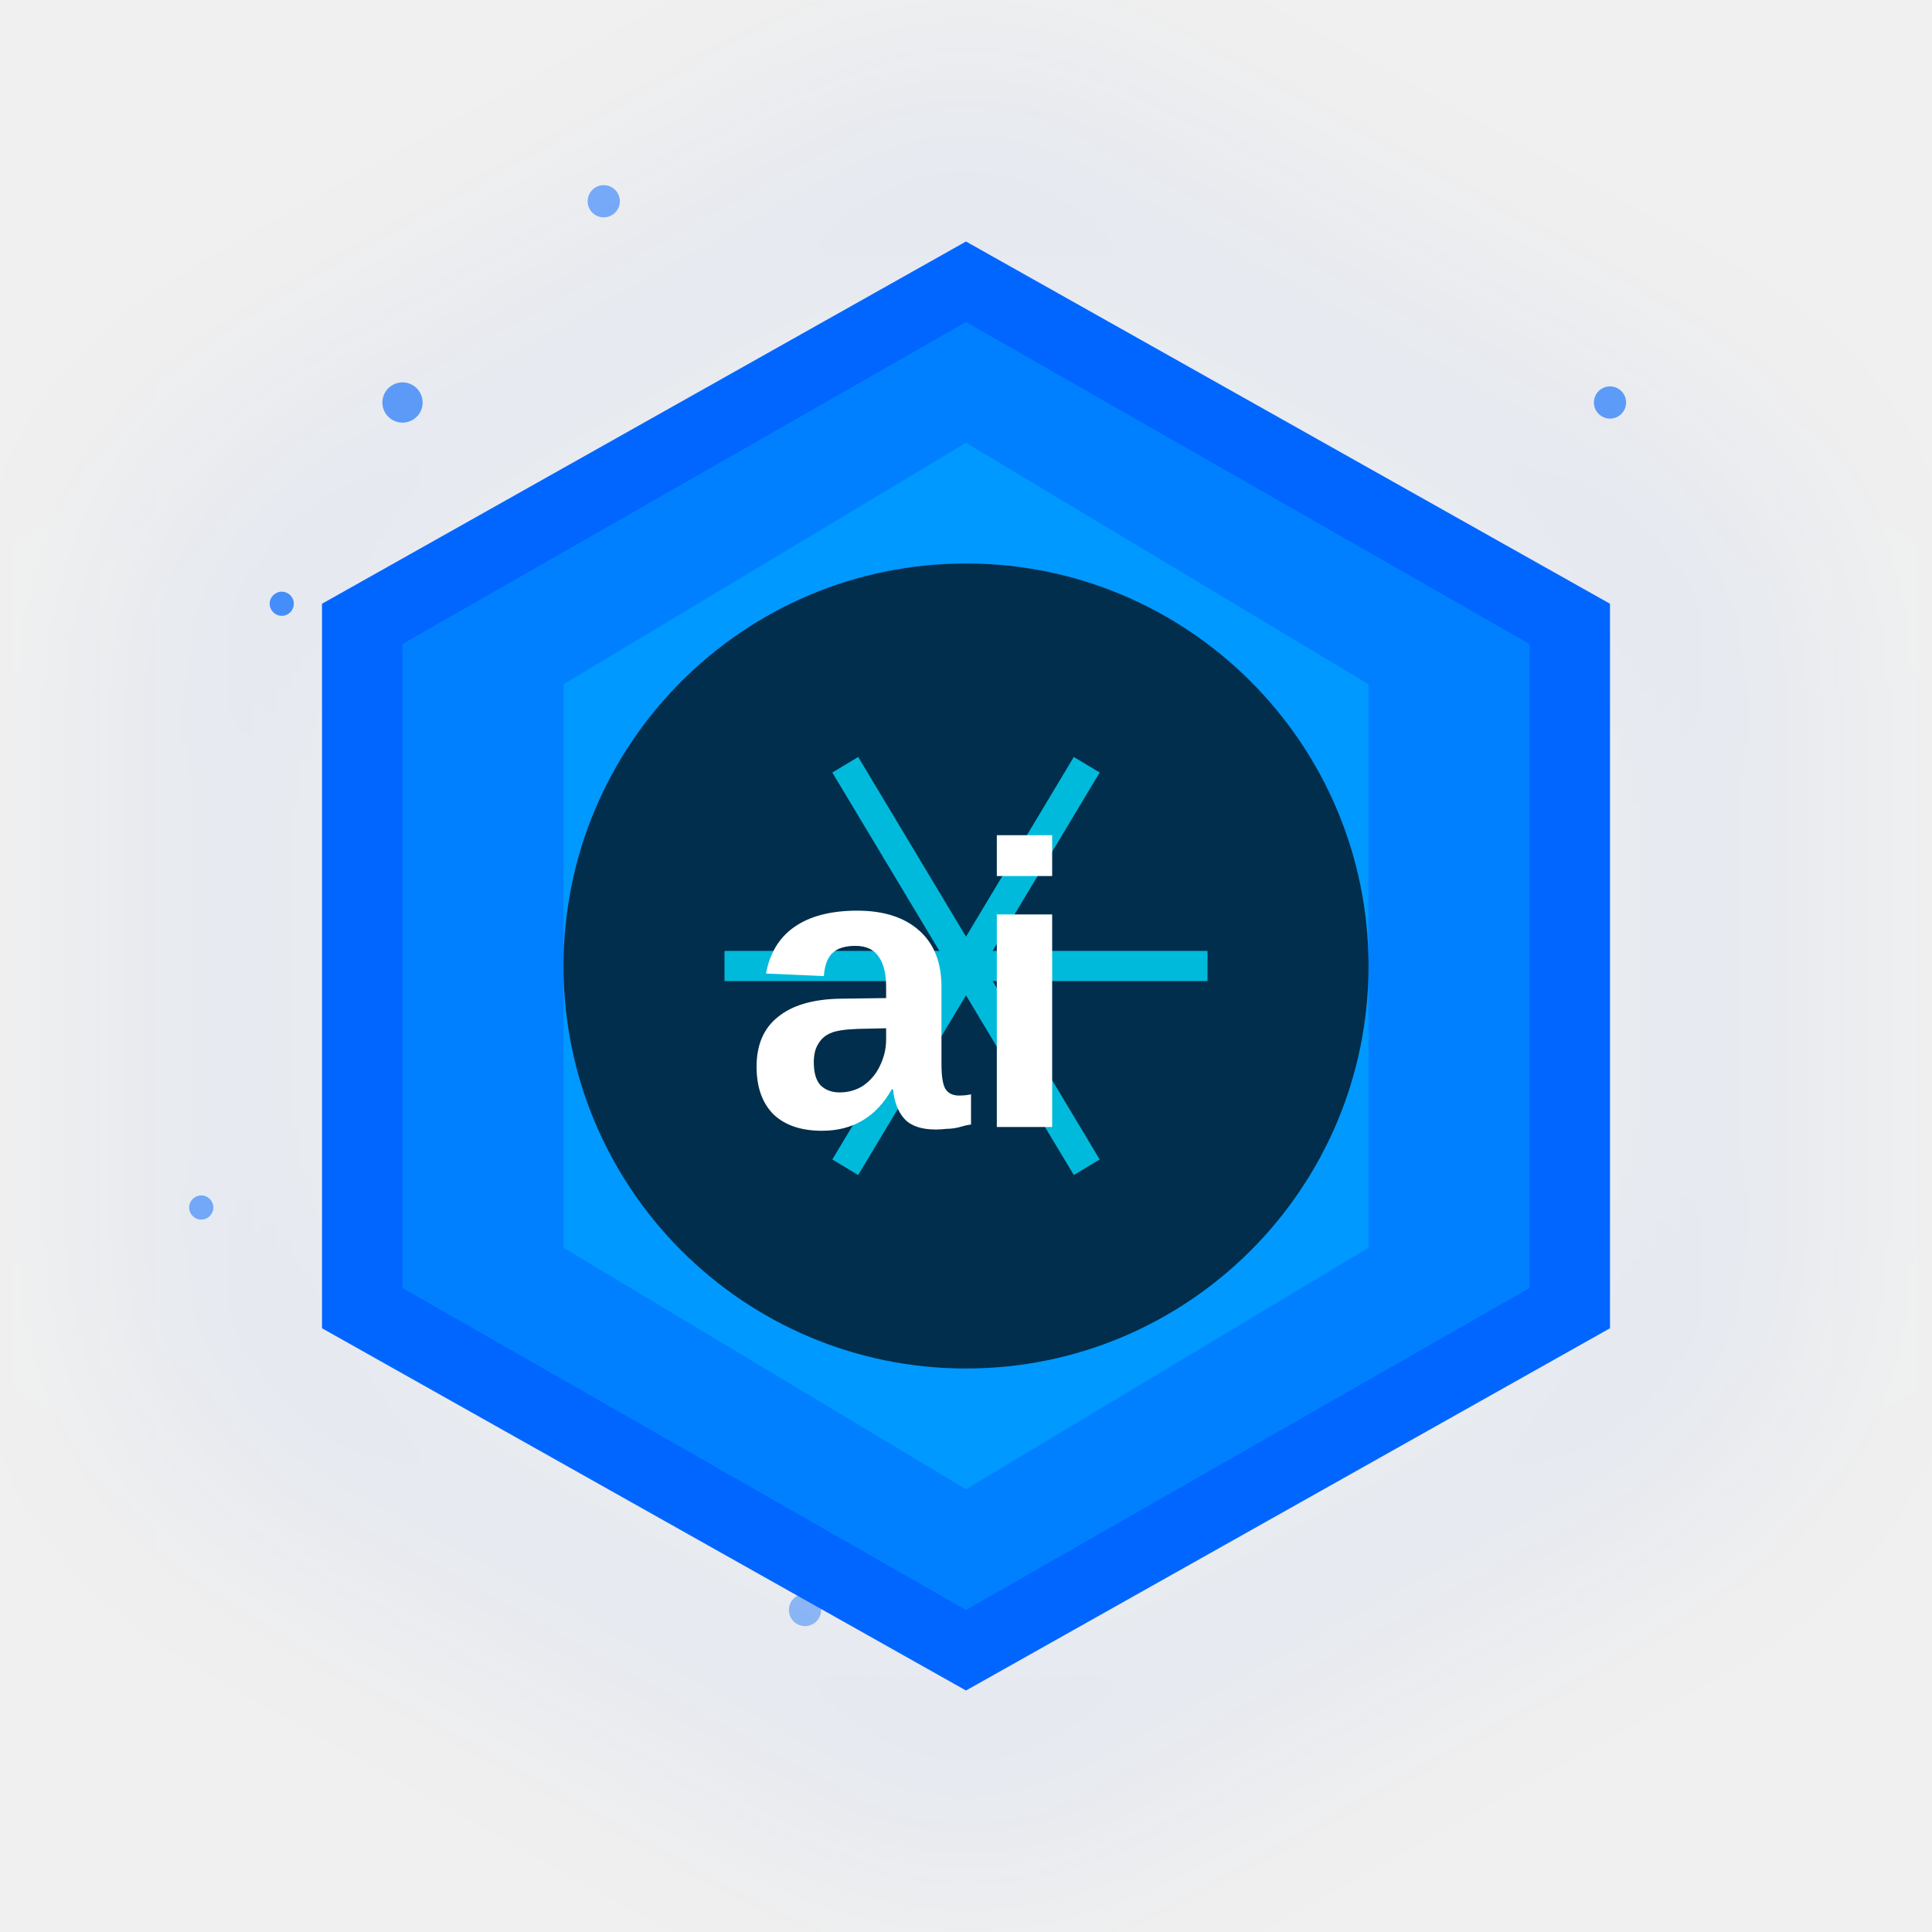
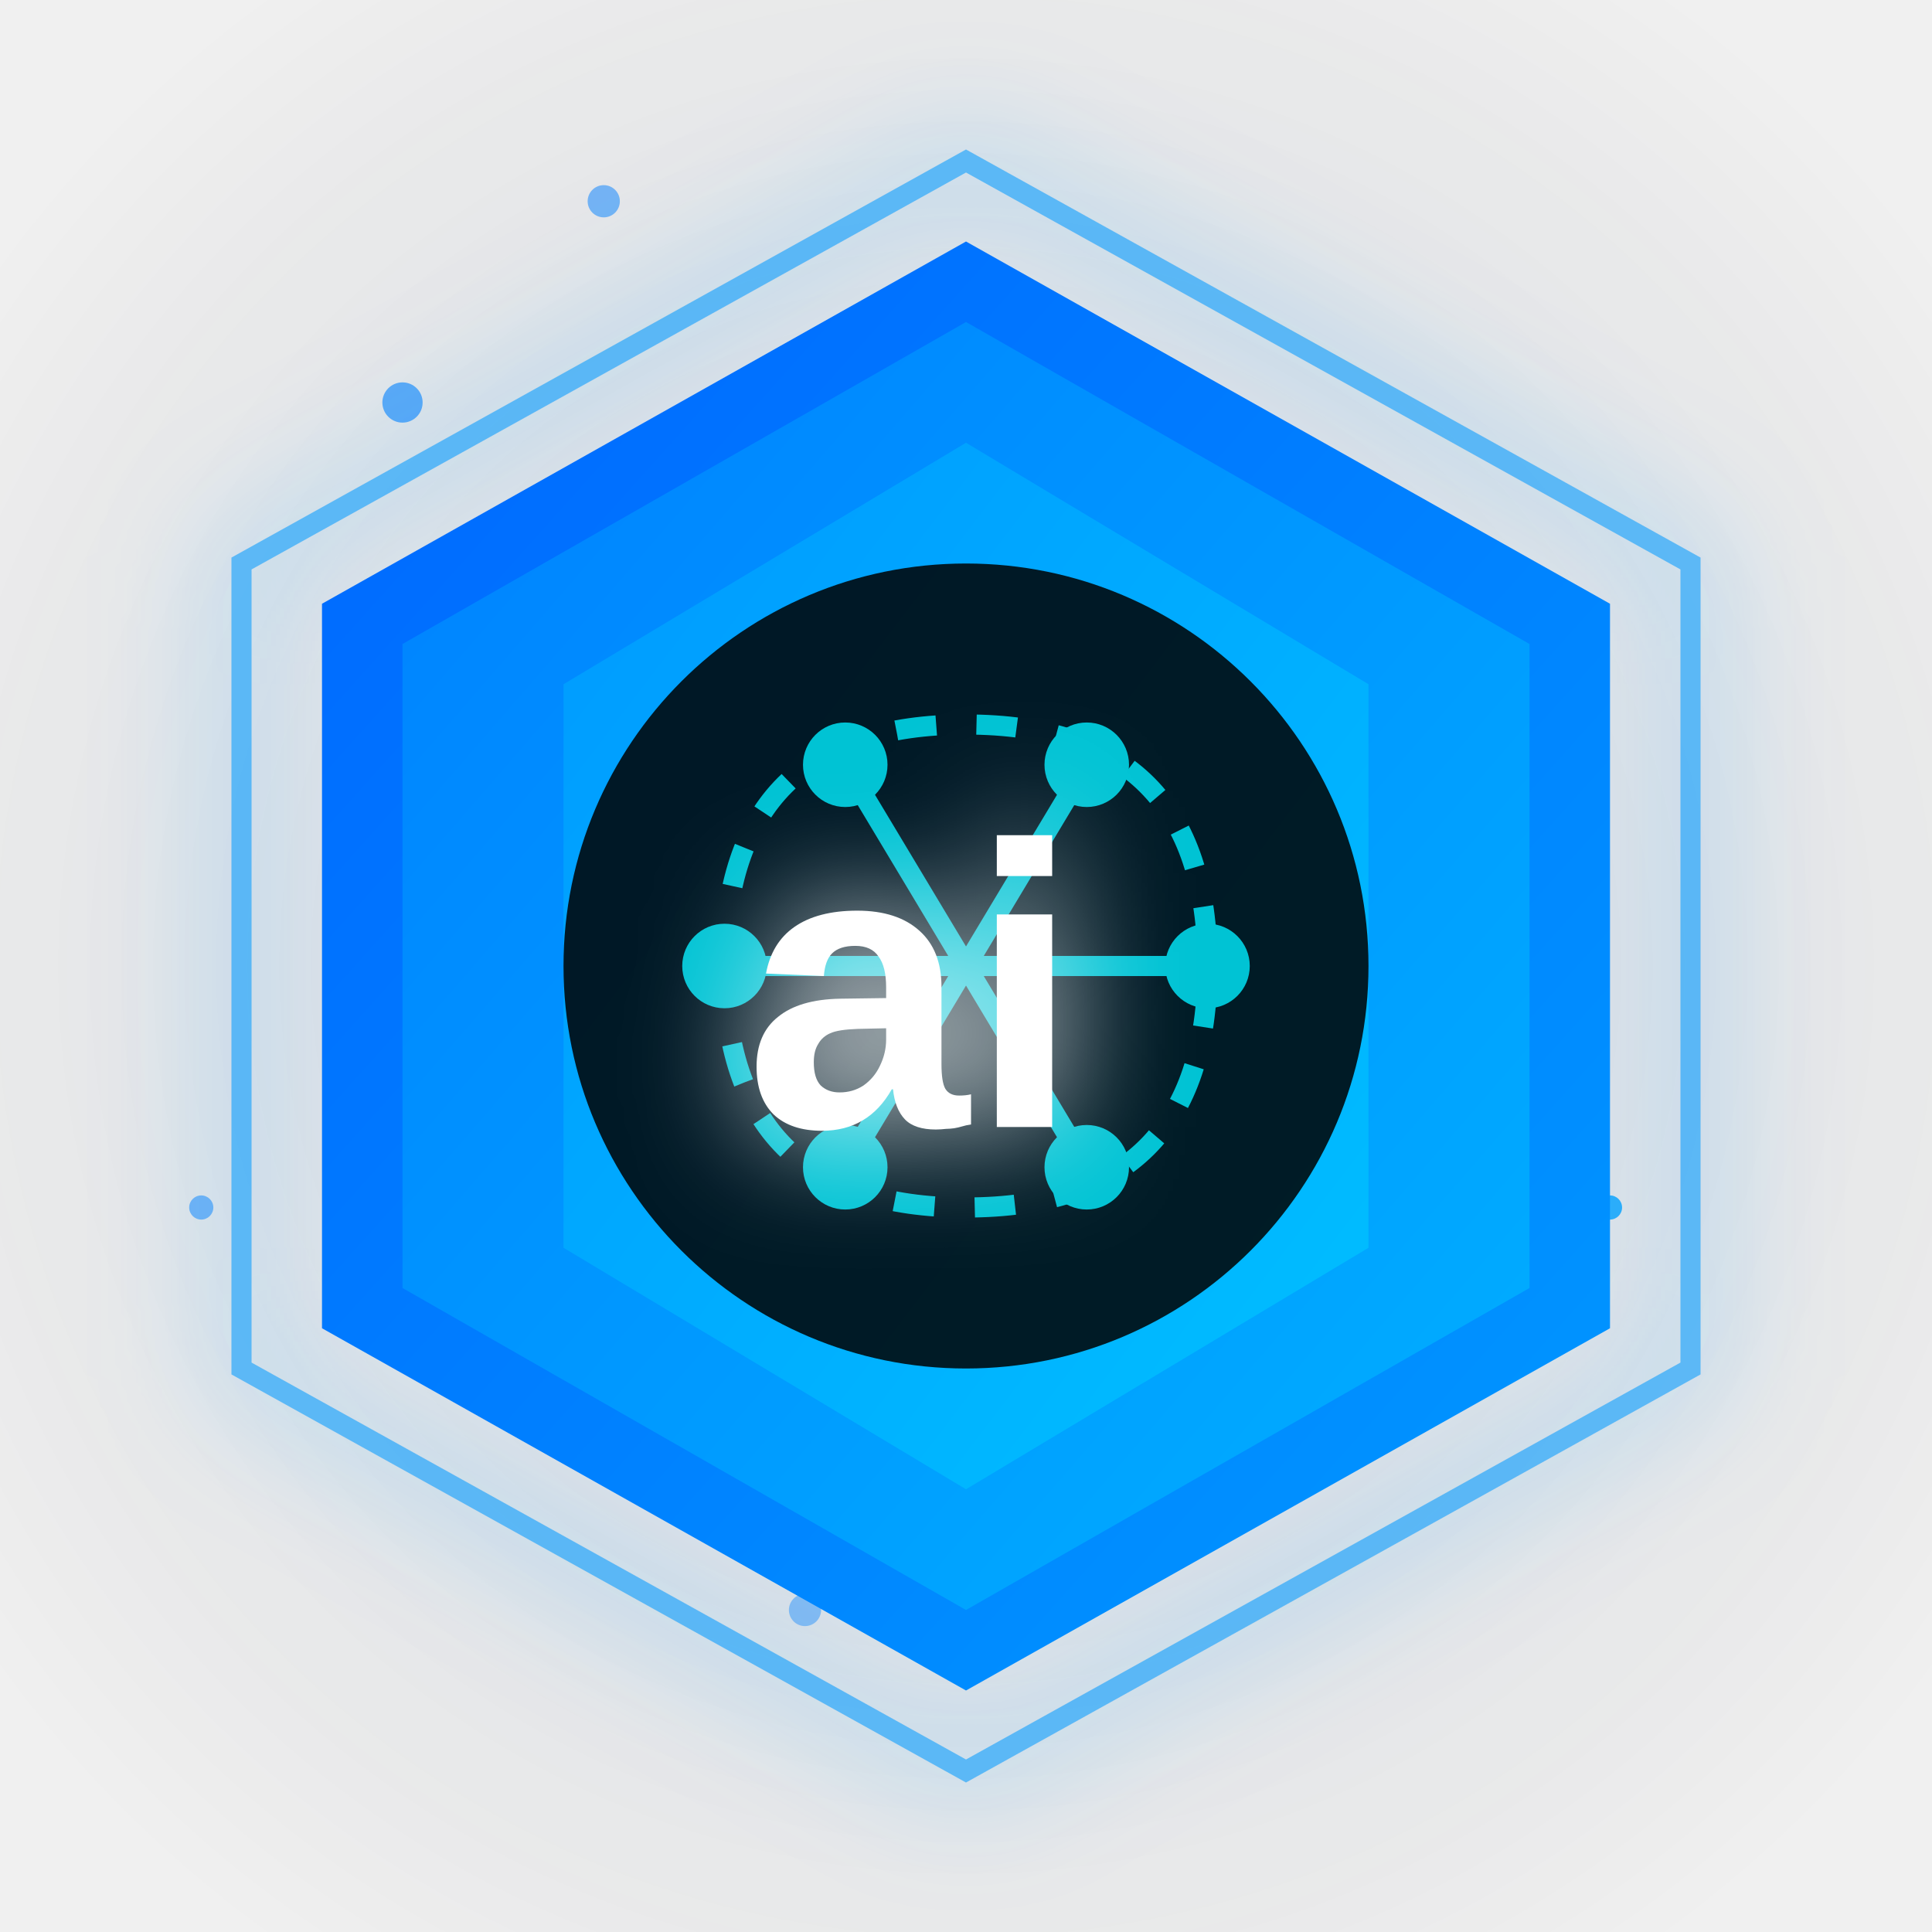
<svg xmlns="http://www.w3.org/2000/svg" width="48" height="48" viewBox="0 0 48 48">
+   <radialGradient id="bg-glow" cx="24" cy="24" r="30" gradientUnits="userSpaceOnUse">
+     <stop offset="0%" stop-color="#0066FF" stop-opacity="0.15" />
+     <stop offset="100%" stop-color="#000000" stop-opacity="0" />
+   </radialGradient>
+   <rect x="0" y="0" width="48" height="48" fill="url(#bg-glow)" />
  <g class="background">
-     <circle cx="10" cy="10" r="0.5" fill="#0066FF" opacity="0.6" />
-     <circle cx="15" cy="5" r="0.4" fill="#0066FF" opacity="0.5" />
-     <circle cx="7" cy="15" r="0.3" fill="#0066FF" opacity="0.7" />
-     <circle cx="40" cy="10" r="0.4" fill="#0066FF" opacity="0.6" />
-     <circle cx="35" cy="35" r="0.3" fill="#0066FF" opacity="0.8" />
-     <circle cx="20" cy="40" r="0.4" fill="#0066FF" opacity="0.4" />
-     <circle cx="5" cy="30" r="0.3" fill="#0066FF" opacity="0.5" />
+     <circle cx="10" cy="10" r="0.5" fill="#0080FF" opacity="0.6">
+       <animate attributeName="opacity" values="0.6;0.9;0.6" dur="3s" repeatCount="indefinite" />
+     </circle>
+     <circle cx="15" cy="5" r="0.4" fill="#0080FF" opacity="0.5">
+       <animate attributeName="opacity" values="0.5;0.8;0.5" dur="4s" repeatCount="indefinite" />
+     </circle>
+     <circle cx="35" cy="15" r="0.4" fill="#0080FF" opacity="0.6">
+       <animate attributeName="opacity" values="0.6;0.8;0.6" dur="3.5s" repeatCount="indefinite" />
+     </circle>
+     <circle cx="40" cy="30" r="0.3" fill="#00A0FF" opacity="0.8">
+       <animate attributeName="opacity" values="0.8;1;0.8" dur="2.5s" repeatCount="indefinite" />
+     </circle>
+     <circle cx="20" cy="40" r="0.4" fill="#0080FF" opacity="0.4">
+       <animate attributeName="opacity" values="0.4;0.7;0.4" dur="4.5s" repeatCount="indefinite" />
+     </circle>
+     <circle cx="5" cy="30" r="0.3" fill="#0080FF" opacity="0.5">
+       <animate attributeName="opacity" values="0.5;0.8;0.5" dur="3.8s" repeatCount="indefinite" />
+     </circle>
  </g>
+   <defs>
+     <linearGradient id="hexGradient" x1="0%" y1="0%" x2="100%" y2="100%">
+       <stop offset="0%" stop-color="#0066FF" />
+       <stop offset="100%" stop-color="#0099FF" />
+     </linearGradient>
+     <linearGradient id="innerGradient" x1="0%" y1="0%" x2="100%" y2="100%">
+       <stop offset="0%" stop-color="#0080FF" />
+       <stop offset="100%" stop-color="#00B0FF" />
+     </linearGradient>
+     <linearGradient id="coreGradient" x1="0%" y1="0%" x2="100%" y2="100%">
+       <stop offset="0%" stop-color="#0099FF" />
+       <stop offset="100%" stop-color="#00C0FF" />
+     </linearGradient>
+     <filter id="glow" x="-50%" y="-50%" width="200%" height="200%">
+       <feGaussianBlur stdDeviation="1.5" result="blur" />
+       <feComposite in="SourceGraphic" in2="blur" operator="over" />
+     </filter>
+   </defs>
  <g class="logo-container" transform="translate(0, 0)">
-     <path d="M24,4 L42,14 L42,34 L24,44 L6,34 L6,14 L24,4 Z" fill="none" stroke="#0055DD" stroke-width="1" opacity="0.3" filter="blur(3px)" />
-     <path d="M24,6 L40,15 L40,33 L24,42 L8,33 L8,15 L24,6 Z" fill="#0066FF" />
-     <path d="M24,8 L38,16 L38,32 L24,40 L10,32 L10,16 L24,8 Z" fill="#0080FF" />
-     <path d="M24,11 L34,17 L34,31 L24,37 L14,31 L14,17 L24,11 Z" fill="#0099FF" />
-     <circle cx="24" cy="24" r="10" fill="#000" opacity="0.7" />
-     <g stroke="#00DDFF" stroke-width="0.75" opacity="0.8">
+     <path d="M24,4 L42,14 L42,34 L24,44 L6,34 L6,14 L24,4 Z" fill="none" stroke="#0099FF" stroke-width="0.5" opacity="0.6" filter="url(#glow)" />
+     <path d="M24,6 L40,15 L40,33 L24,42 L8,33 L8,15 L24,6 Z" fill="url(#hexGradient)">
+       <animate attributeName="opacity" values="1;0.9;1" dur="3s" repeatCount="indefinite" />
+     </path>
+     <path d="M24,8 L38,16 L38,32 L24,40 L10,32 L10,16 L24,8 Z" fill="url(#innerGradient)">
+       <animate attributeName="opacity" values="1;0.92;1" dur="4s" repeatCount="indefinite" />
+     </path>
+     <path d="M24,11 L34,17 L34,31 L24,37 L14,31 L14,17 L24,11 Z" fill="url(#coreGradient)">
+       <animate attributeName="opacity" values="1;0.94;1" dur="5s" repeatCount="indefinite" />
+     </path>
+     <circle cx="24" cy="24" r="10" fill="#000" opacity="0.85" />
+     <g stroke="#00EEFF" stroke-width="0.5" opacity="0.8">
+       <path d="M18,24 C18,20 20,18 24,18 C28,18 30,20 30,24 C30,28 28,30 24,30 C20,30 18,28 18,24" fill="none" stroke-dasharray="1,1" />
      <line x1="21" y1="19" x2="27" y2="29" />
      <line x1="27" y1="19" x2="21" y2="29" />
      <line x1="18" y1="24" x2="30" y2="24" />
+       <circle cx="21" cy="19" r="0.8" fill="#00EEFF" />
+       <circle cx="27" cy="19" r="0.8" fill="#00EEFF" />
+       <circle cx="21" cy="29" r="0.8" fill="#00EEFF" />
+       <circle cx="27" cy="29" r="0.8" fill="#00EEFF" />
+       <circle cx="18" cy="24" r="0.8" fill="#00EEFF" />
+       <circle cx="30" cy="24" r="0.8" fill="#00EEFF" />
    </g>
-     <text x="18.5" y="28" font-family="Arial, sans-serif" font-weight="bold" font-size="10" fill="white">ai</text>
+     <text x="18.5" y="28" font-family="Arial, sans-serif" font-weight="bold" font-size="10" fill="white" filter="url(#glow)">ai</text>
  </g>
</svg>
